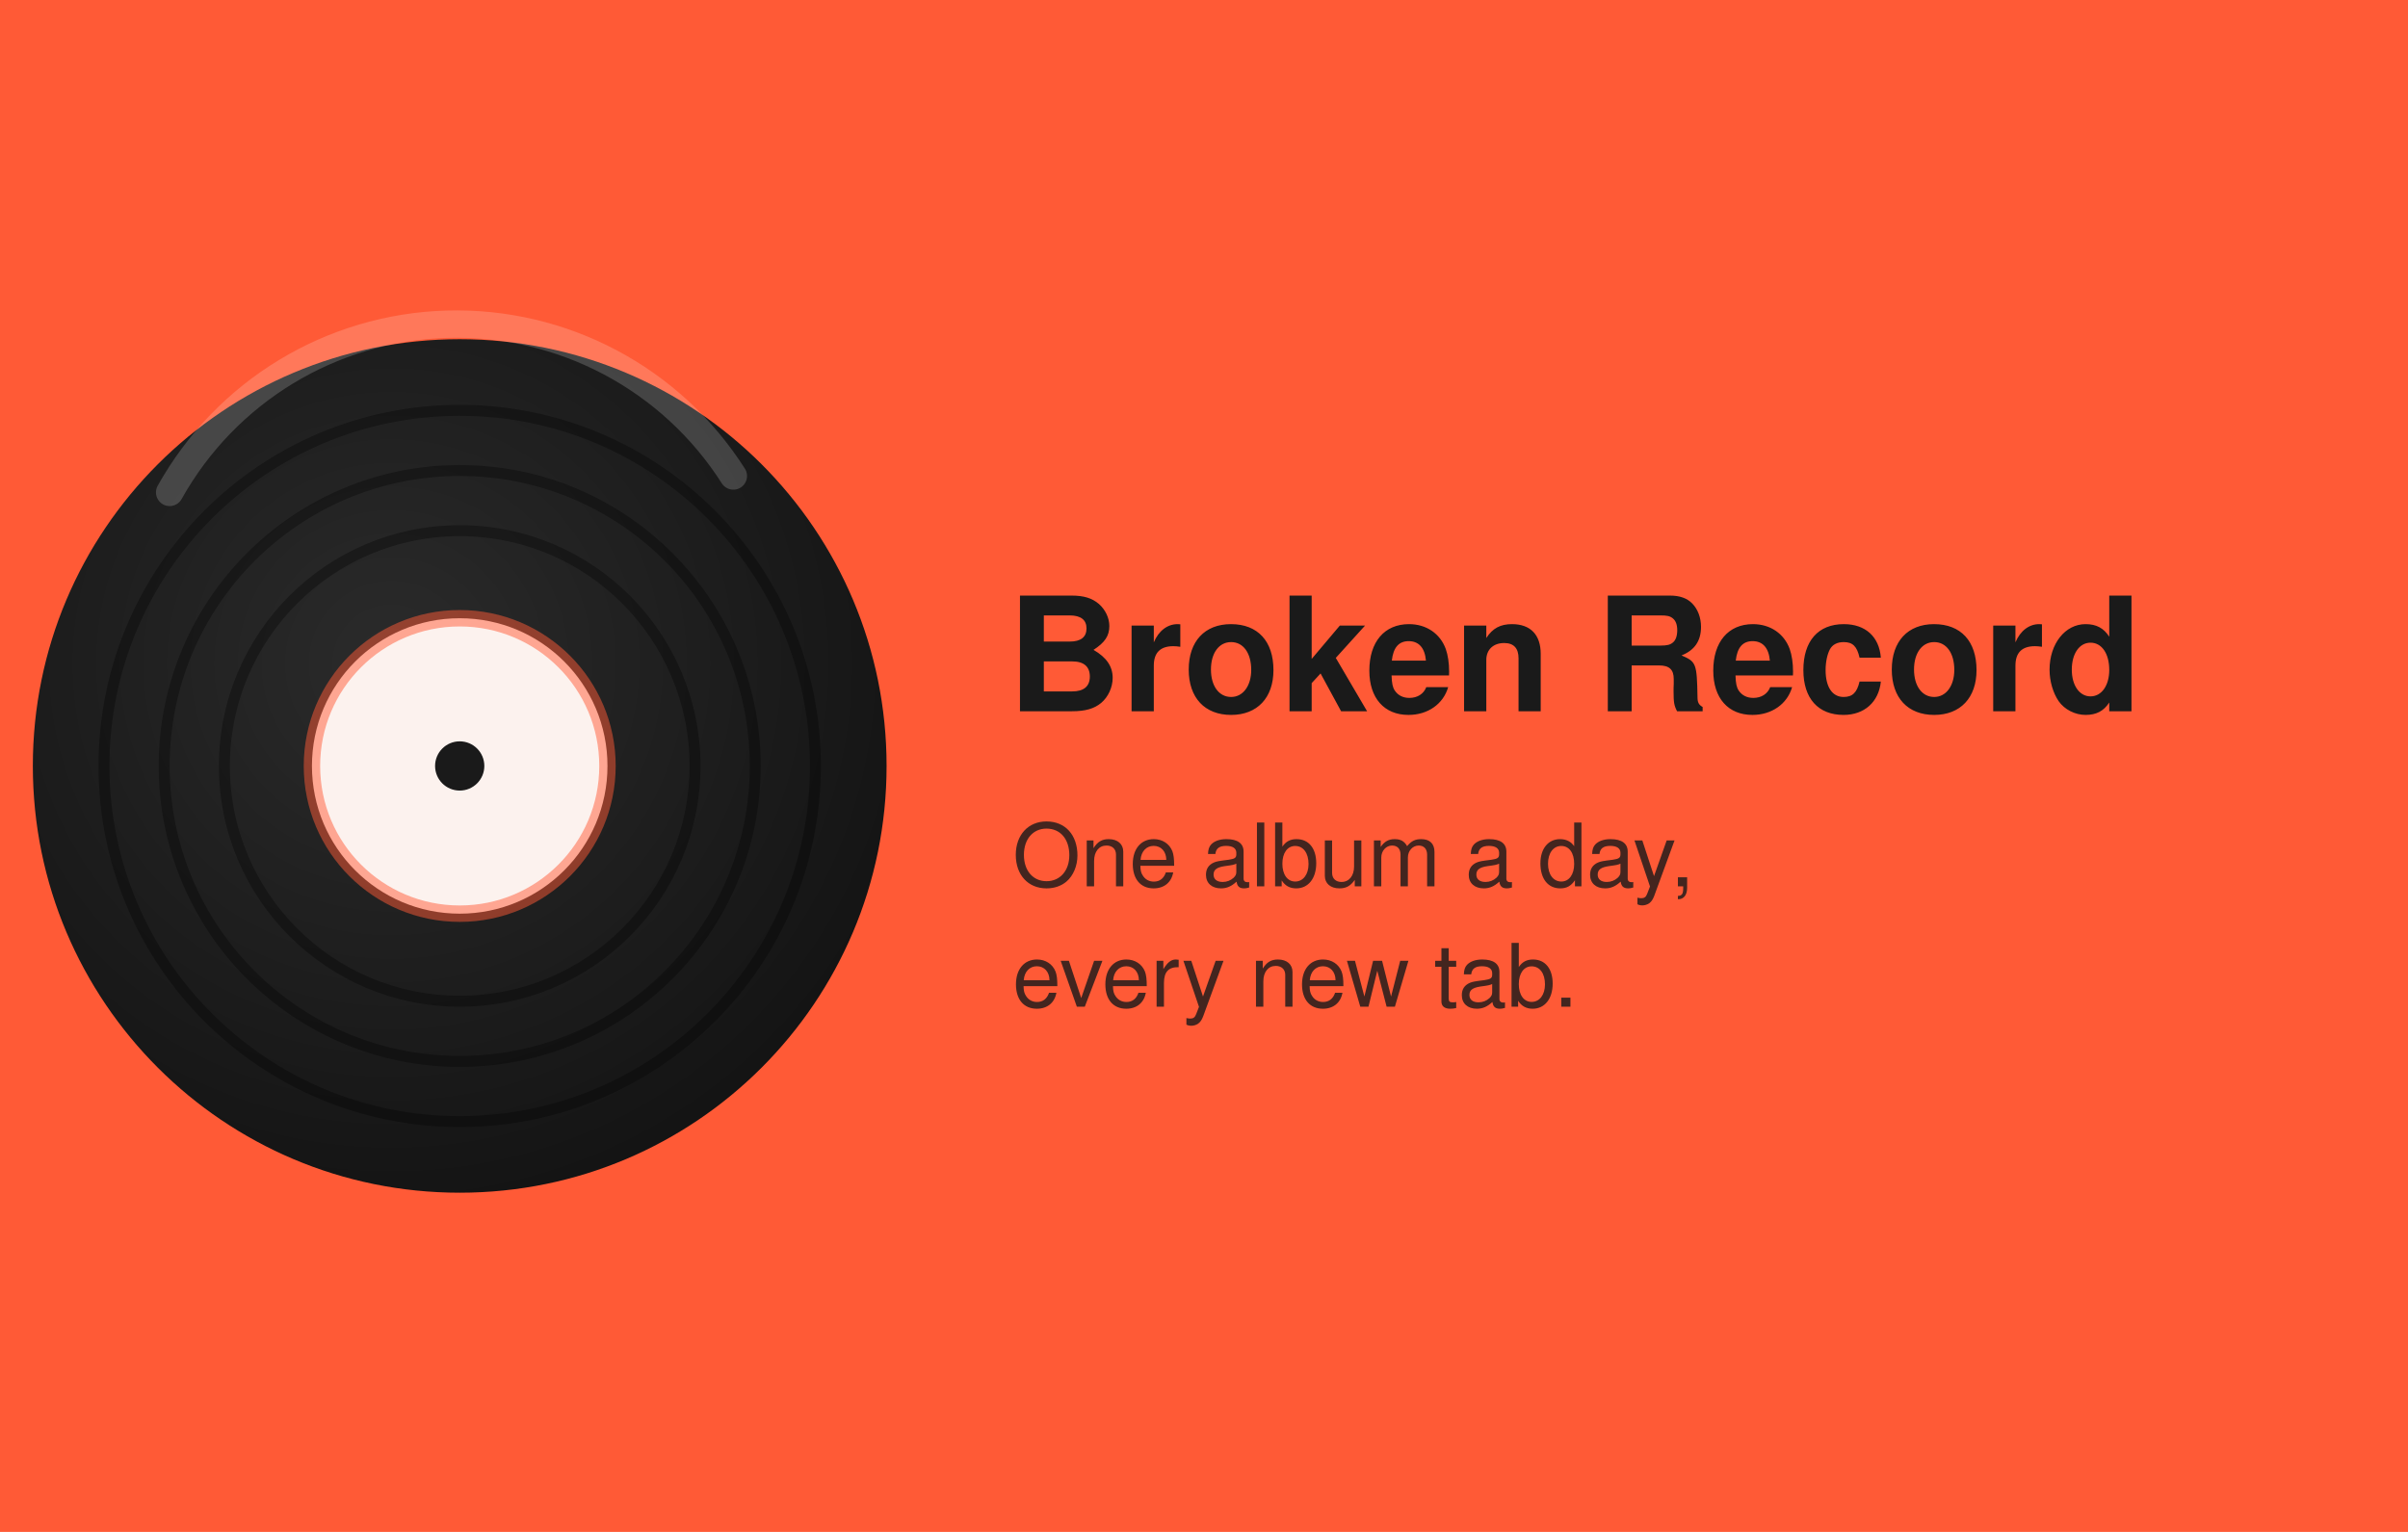
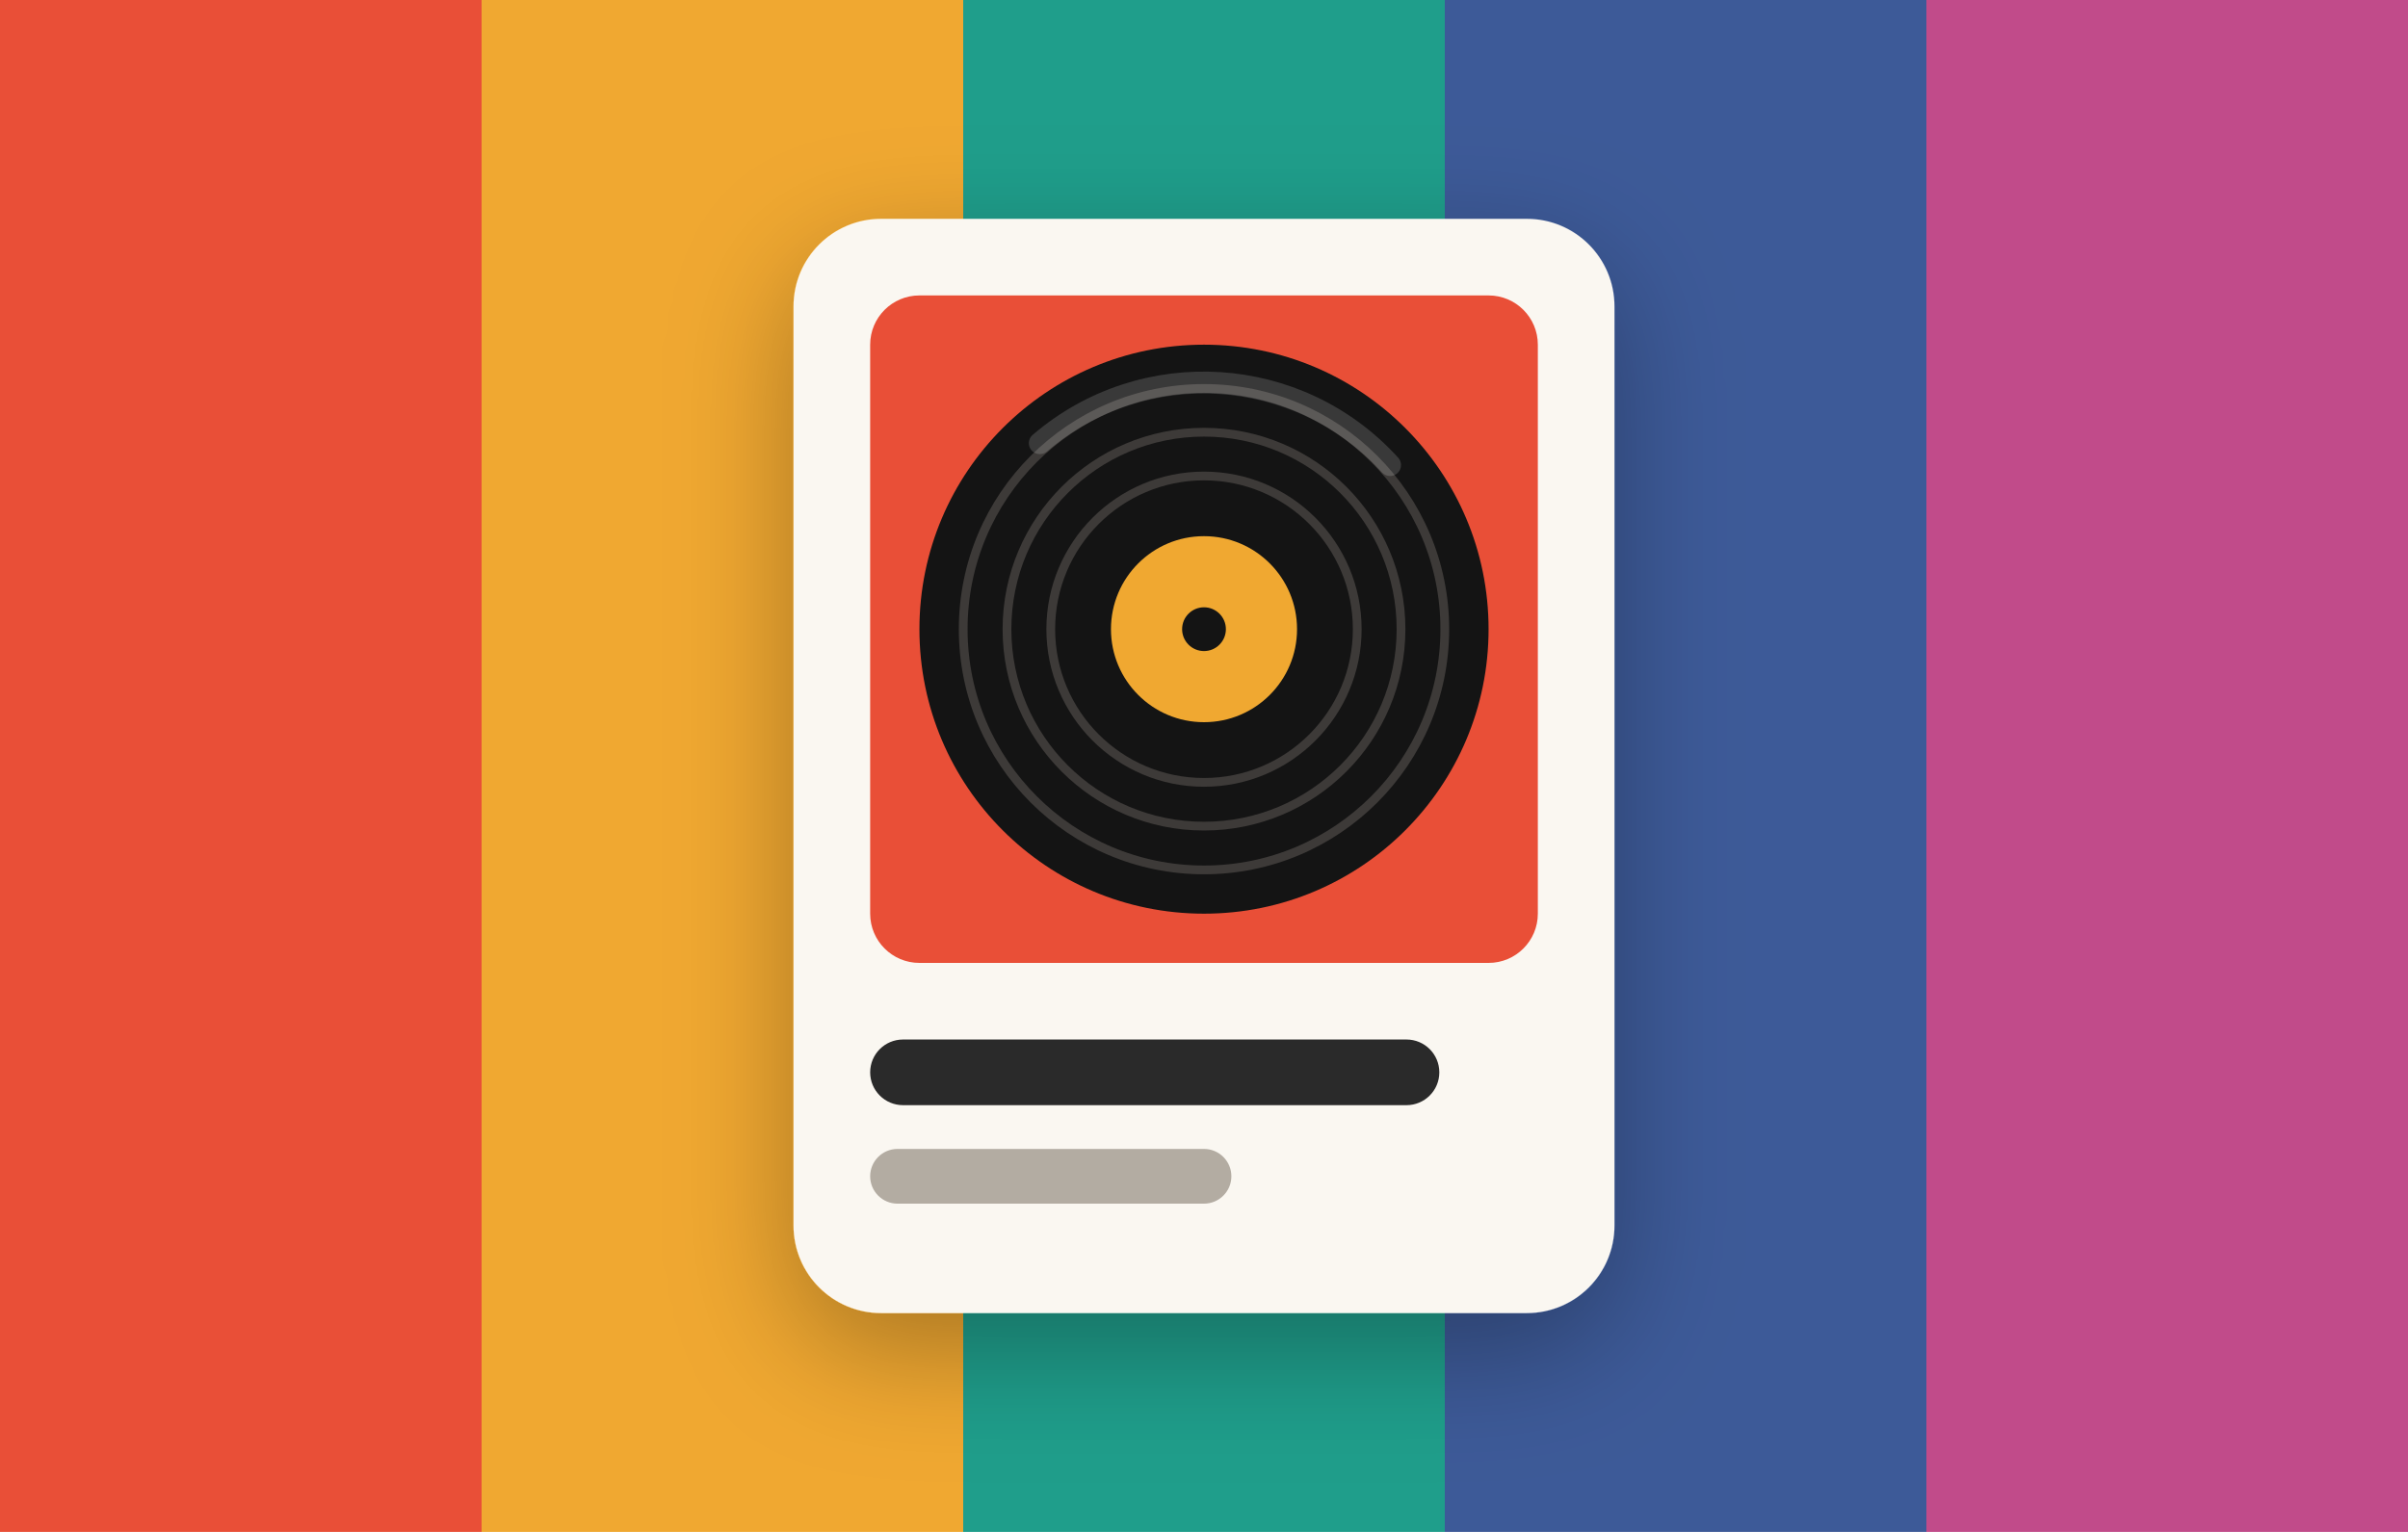
<svg xmlns="http://www.w3.org/2000/svg" width="440" height="280" viewBox="0 0 440 280">
  <defs>
-     <radialGradient id="v" cx="42%" cy="38%" r="72%">
-       <stop offset="0%" stop-color="#2b2b2b" />
-       <stop offset="100%" stop-color="#111111" />
-     </radialGradient>
+     <filter id="sh" x="-30%" y="-30%" width="160%" height="170%">
+       <feDropShadow dx="0" dy="7" stdDeviation="11" flood-color="#000" flood-opacity="0.30" />
+     </filter>
+     <clipPath id="cov">
+       <rect x="159" y="54" width="122" height="122" rx="9" />
+     </clipPath>
  </defs>
-   <rect width="440" height="280" fill="#ff5a36" />
-   <g transform="translate(84 140)">
-     <circle r="78" fill="url(#v)" />
-     <g fill="none" stroke="#000000" stroke-opacity="0.32" stroke-width="2">
-       <circle r="65" />
-       <circle r="54" />
-       <circle r="43" />
+   <rect width="88" height="280" x="0" fill="#e94f37" />
+   <rect width="88" height="280" x="88" fill="#f0a831" />
+   <rect width="88" height="280" x="176" fill="#1f9e8b" />
+   <rect width="88" height="280" x="264" fill="#3d5a98" />
+   <rect width="88" height="280" x="352" fill="#c14b8a" />
+   <rect x="145" y="40" width="150" height="200" rx="16" fill="#faf7f1" filter="url(#sh)" />
+   <g clip-path="url(#cov)">
+     <rect x="159" y="54" width="122" height="122" fill="#e94f37" />
+     <g transform="translate(220 115)">
+       <circle r="52" fill="#141414" />
+       <g fill="none" stroke="#3d3a38" stroke-width="1.6">
+         <circle r="44" />
+         <circle r="36" />
+         <circle r="28" />
+       </g>
+       <path d="M -30 -34 A 46 46 0 0 1 34 -30" fill="none" stroke="#fff" stroke-opacity="0.16" stroke-width="4" stroke-linecap="round" />
+       <circle r="17" fill="#f0a831" />
+       <circle r="4" fill="#141414" />
    </g>
-     <path d="M -53 -50 A 60 60 0 0 1 50 -53" fill="none" stroke="#ffffff" stroke-opacity="0.18" stroke-width="5" stroke-linecap="round" />
-     <circle r="27" fill="#fcf2ee" />
-     <circle r="27" fill="none" stroke="#ff5a36" stroke-opacity="0.5" stroke-width="3" />
-     <circle r="4.5" fill="#1a1a1a" />
  </g>
-   <text x="184" y="130" font-family="-apple-system, BlinkMacSystemFont, 'Segoe UI', Helvetica, Arial, sans-serif" font-size="29" font-weight="800" fill="#1a1a1a">Broken Record</text>
-   <text x="185" y="162" font-family="-apple-system, BlinkMacSystemFont, 'Segoe UI', Helvetica, Arial, sans-serif" font-size="16" font-weight="500" fill="#1a1a1a" fill-opacity="0.82">One album a day,</text>
-   <text x="185" y="184" font-family="-apple-system, BlinkMacSystemFont, 'Segoe UI', Helvetica, Arial, sans-serif" font-size="16" font-weight="500" fill="#1a1a1a" fill-opacity="0.82">every new tab.</text>
+   <rect x="159" y="190" width="104" height="12" rx="6" fill="#2a2a2a" />
+   <rect x="159" y="210" width="66" height="10" rx="5" fill="#b3aca2" />
</svg>
